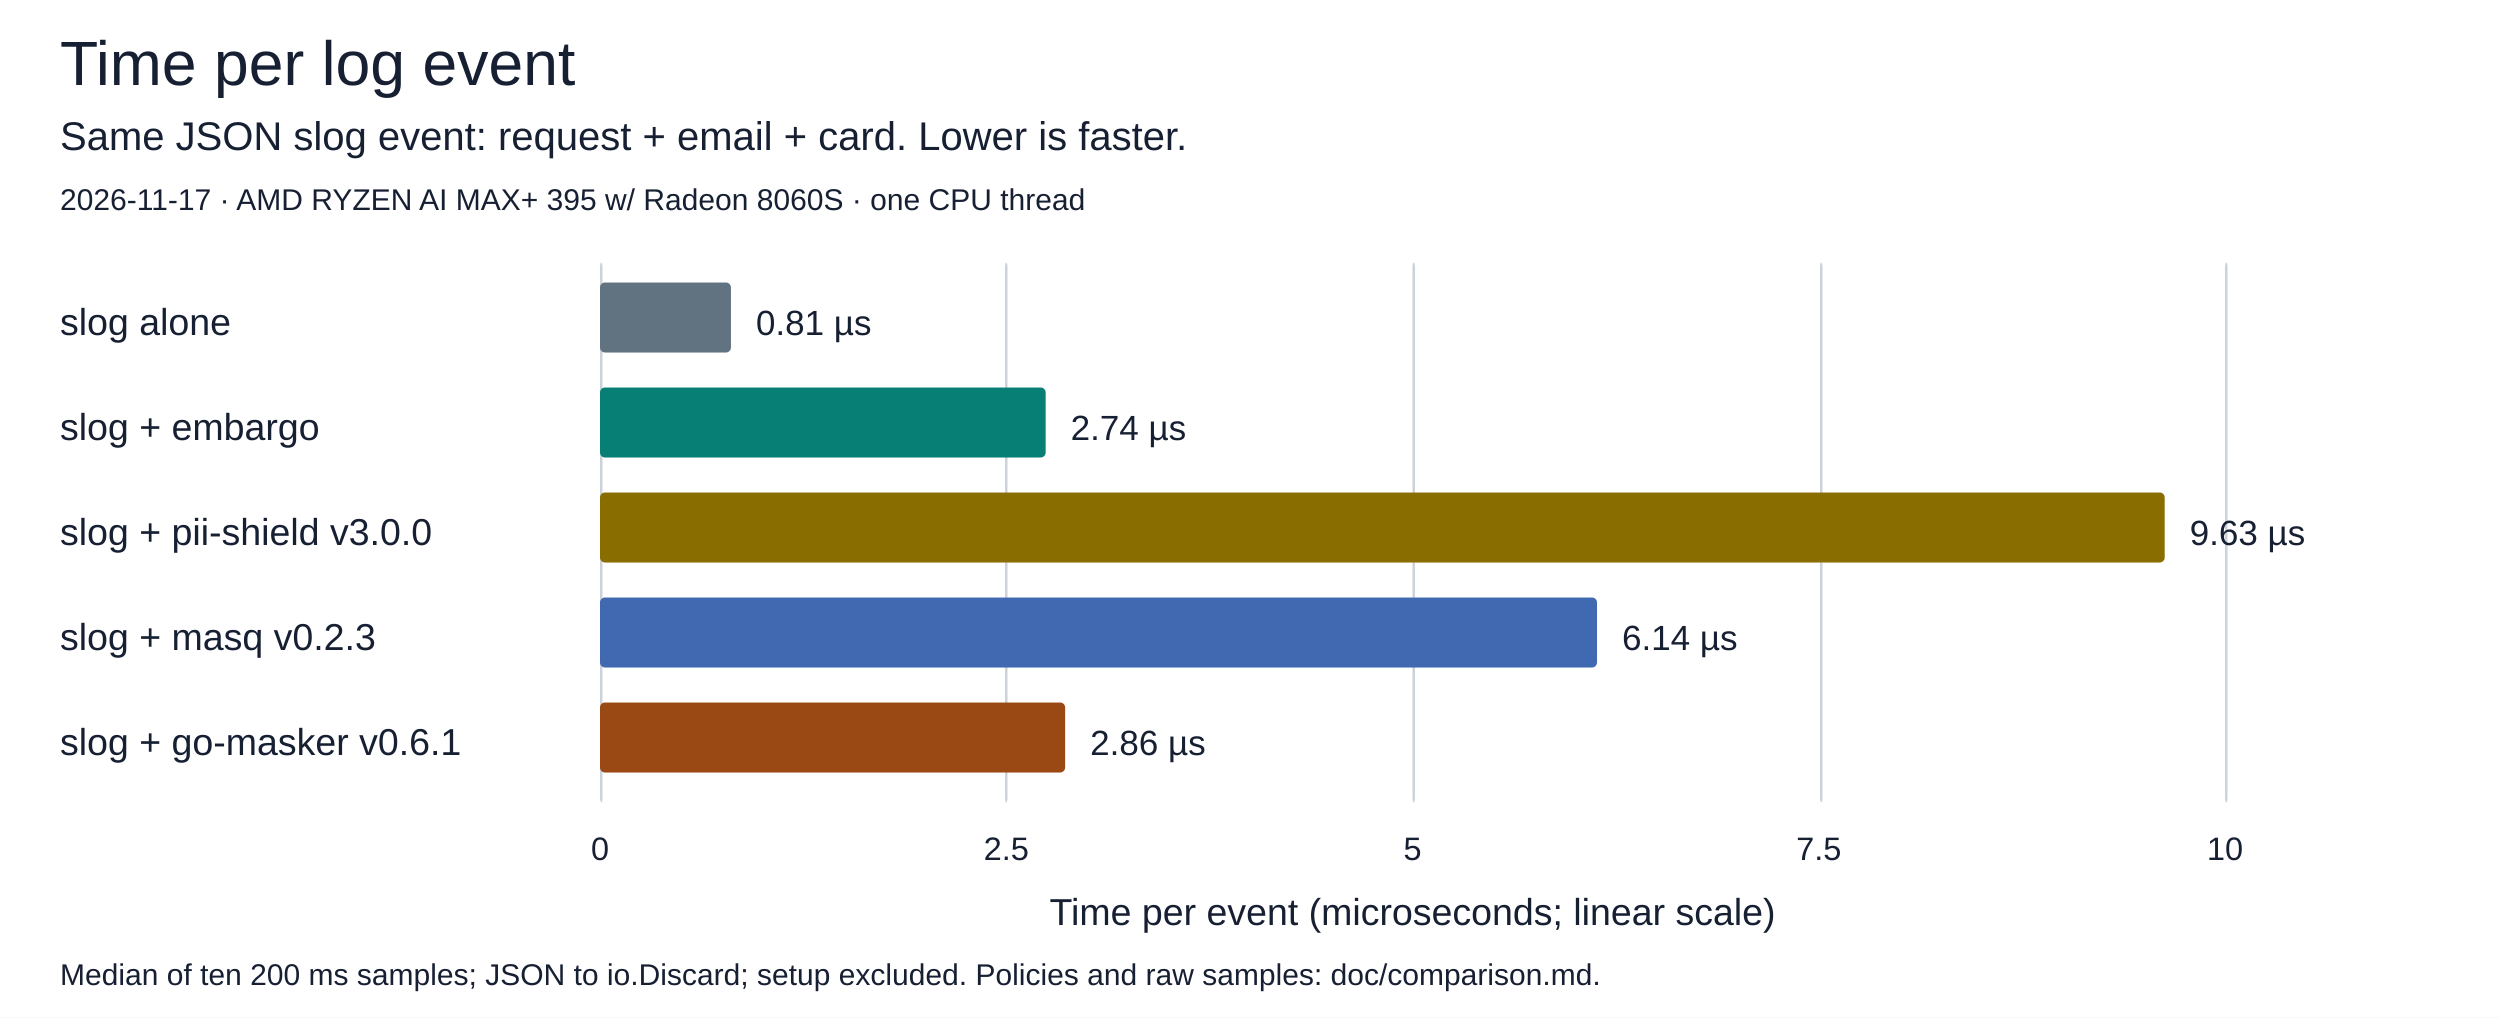
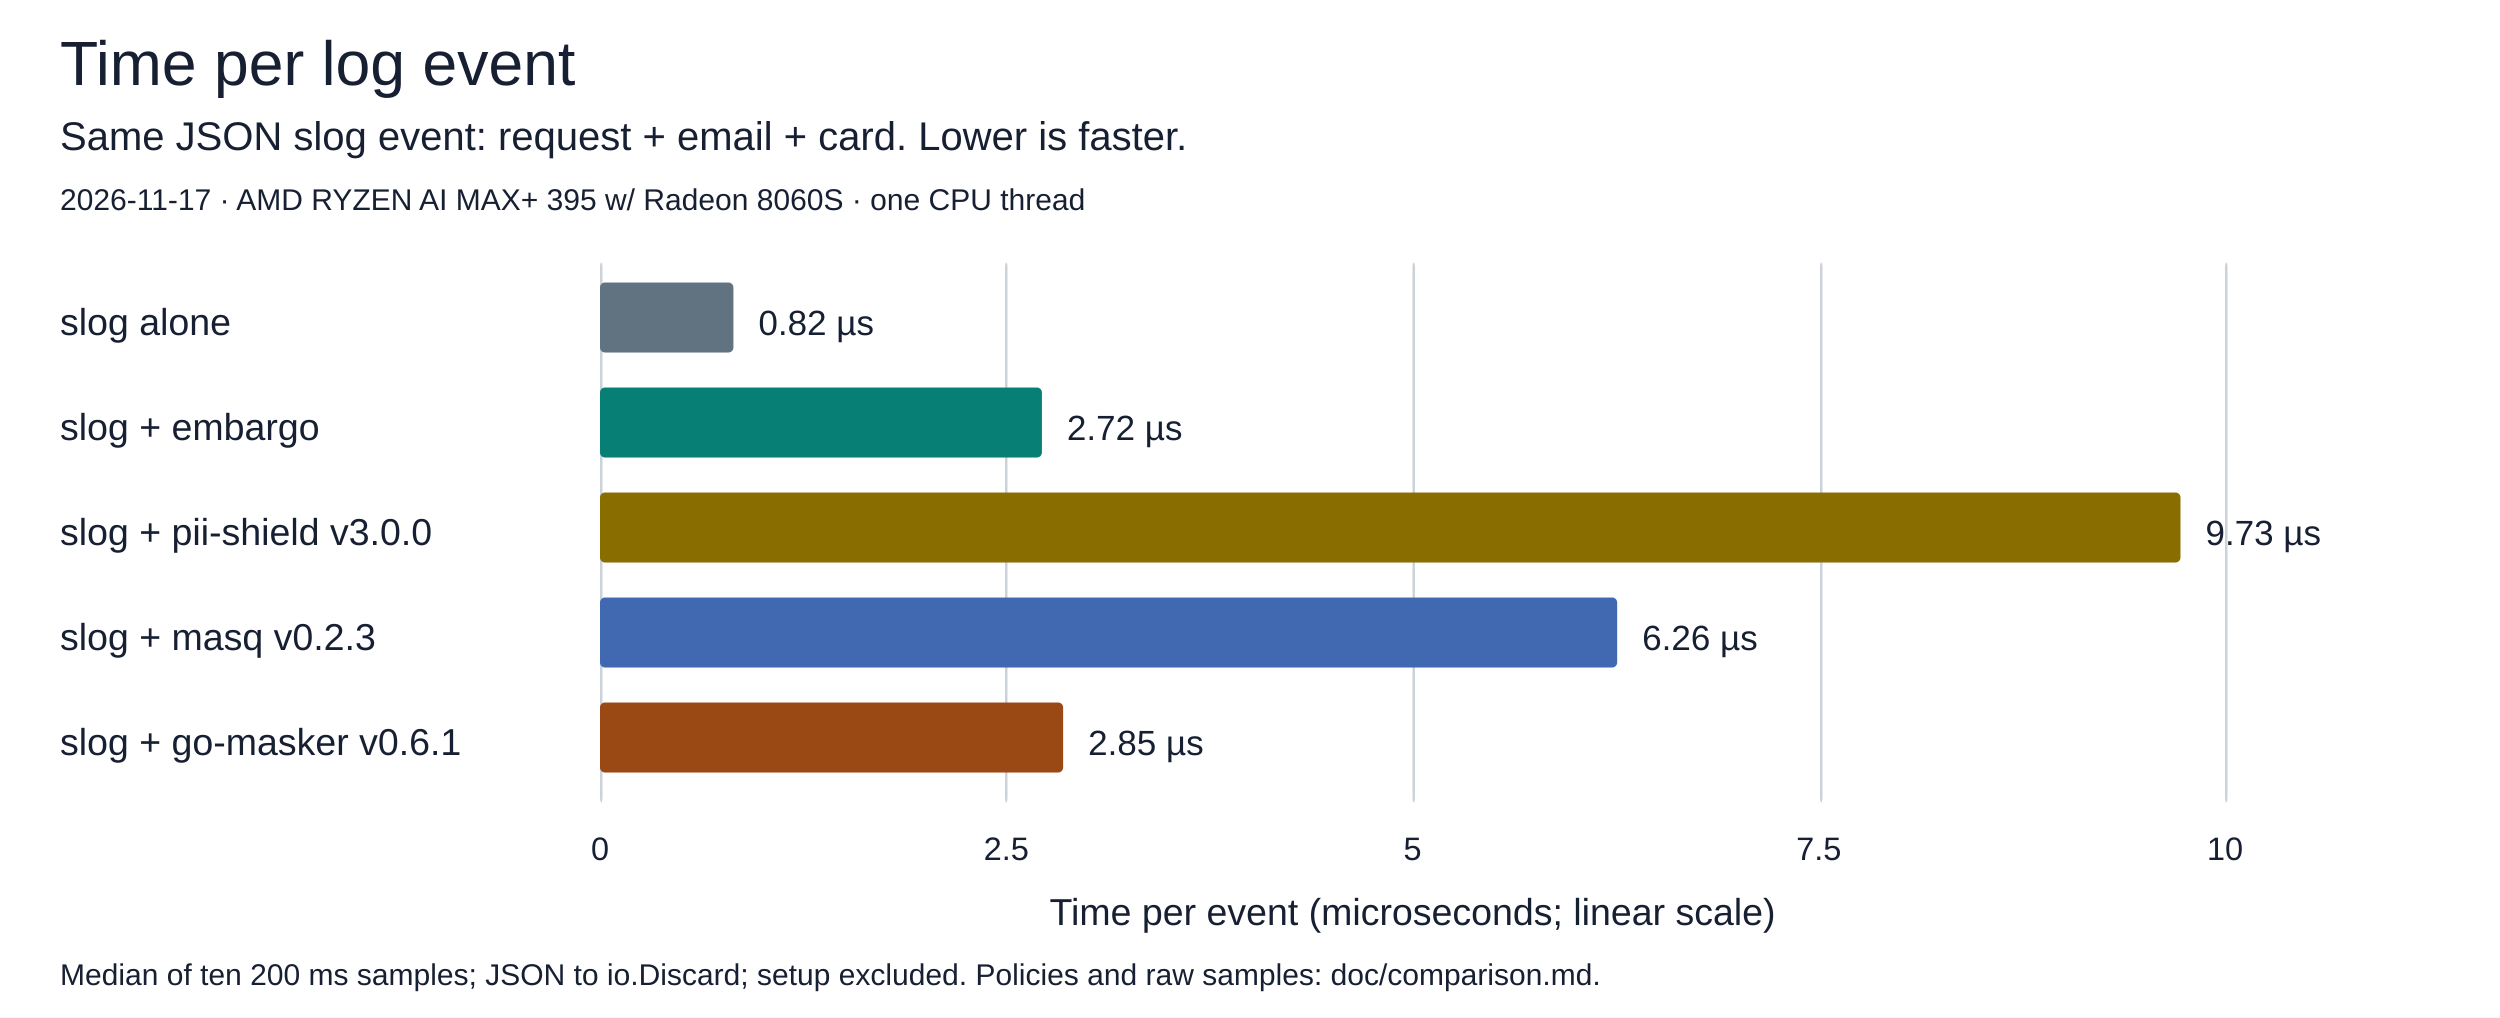
<svg xmlns="http://www.w3.org/2000/svg" width="1000" height="407" viewBox="0 0 1000 407" role="img">
  <rect width="100%" height="100%" fill="white" />
  <g font-family="Arial, sans-serif" font-size="15" fill="#172033">
    <text x="24" y="34" font-size="25" fill="#172033" text-anchor="start">Time per log event</text>
    <text x="24" y="60" font-size="16" fill="#172033" text-anchor="start">Same JSON slog event: request + email + card. Lower is faster.</text>
    <text x="24" y="84" font-size="12" fill="#172033" text-anchor="start">2026-11-17 · AMD RYZEN AI MAX+ 395 w/ Radeon 8060S · one CPU thread</text>
    <rect x="240" y="105" width="1.00" height="216" rx="2" fill="#ccd2da" />
    <text x="240.0" y="344" font-size="13" fill="#172033" text-anchor="middle">0</text>
    <rect x="402" y="105" width="1.00" height="216" rx="2" fill="#ccd2da" />
    <text x="402.5" y="344" font-size="13" fill="#172033" text-anchor="middle">2.5</text>
    <rect x="565" y="105" width="1.00" height="216" rx="2" fill="#ccd2da" />
    <text x="565.0" y="344" font-size="13" fill="#172033" text-anchor="middle">5</text>
    <rect x="728" y="105" width="1.00" height="216" rx="2" fill="#ccd2da" />
    <text x="727.5" y="344" font-size="13" fill="#172033" text-anchor="middle">7.5</text>
    <rect x="890" y="105" width="1.00" height="216" rx="2" fill="#ccd2da" />
    <text x="890.0" y="344" font-size="13" fill="#172033" text-anchor="middle">10</text>
    <text x="24" y="134" font-size="15" fill="#172033" text-anchor="start">slog alone</text>
-     <rect x="240" y="113" width="52.38" height="28" rx="2" fill="#617281" />
-     <text x="302.38" y="134" font-size="14" fill="#172033" text-anchor="start">0.81 µs</text>
+     <rect x="240" y="113" width="53.37" height="28" rx="2" fill="#617281" />
+     <text x="303.37" y="134" font-size="14" fill="#172033" text-anchor="start">0.82 µs</text>
    <text x="24" y="176" font-size="15" fill="#172033" text-anchor="start">slog + embargo</text>
-     <rect x="240" y="155" width="178.26" height="28" rx="2" fill="#087f75" />
-     <text x="428.26" y="176" font-size="14" fill="#172033" text-anchor="start">2.74 µs</text>
+     <rect x="240" y="155" width="176.77" height="28" rx="2" fill="#087f75" />
+     <text x="426.77" y="176" font-size="14" fill="#172033" text-anchor="start">2.72 µs</text>
    <text x="24" y="218" font-size="15" fill="#172033" text-anchor="start">slog + pii-shield v3.0.0</text>
-     <rect x="240" y="197" width="625.88" height="28" rx="2" fill="#8a6d00" />
-     <text x="875.88" y="218" font-size="14" fill="#172033" text-anchor="start">9.63 µs</text>
+     <rect x="240" y="197" width="632.19" height="28" rx="2" fill="#8a6d00" />
+     <text x="882.19" y="218" font-size="14" fill="#172033" text-anchor="start">9.73 µs</text>
    <text x="24" y="260" font-size="15" fill="#172033" text-anchor="start">slog + masq v0.2.3</text>
-     <rect x="240" y="239" width="398.81" height="28" rx="2" fill="#4169b1" />
-     <text x="648.81" y="260" font-size="14" fill="#172033" text-anchor="start">6.14 µs</text>
+     <rect x="240" y="239" width="406.87" height="28" rx="2" fill="#4169b1" />
+     <text x="656.87" y="260" font-size="14" fill="#172033" text-anchor="start">6.26 µs</text>
    <text x="24" y="302" font-size="15" fill="#172033" text-anchor="start">slog + go-masker v0.6.1</text>
-     <rect x="240" y="281" width="186.06" height="28" rx="2" fill="#9a4814" />
-     <text x="436.06" y="302" font-size="14" fill="#172033" text-anchor="start">2.86 µs</text>
+     <rect x="240" y="281" width="185.25" height="28" rx="2" fill="#9a4814" />
+     <text x="435.25" y="302" font-size="14" fill="#172033" text-anchor="start">2.85 µs</text>
    <text x="565.0" y="370" font-size="15" fill="#172033" text-anchor="middle">Time per event (microseconds; linear scale)</text>
    <text x="24" y="394" font-size="12" fill="#172033" text-anchor="start">Median of ten 200 ms samples; JSON to io.Discard; setup excluded. Policies and raw samples: doc/comparison.md.</text>
  </g>
</svg>
